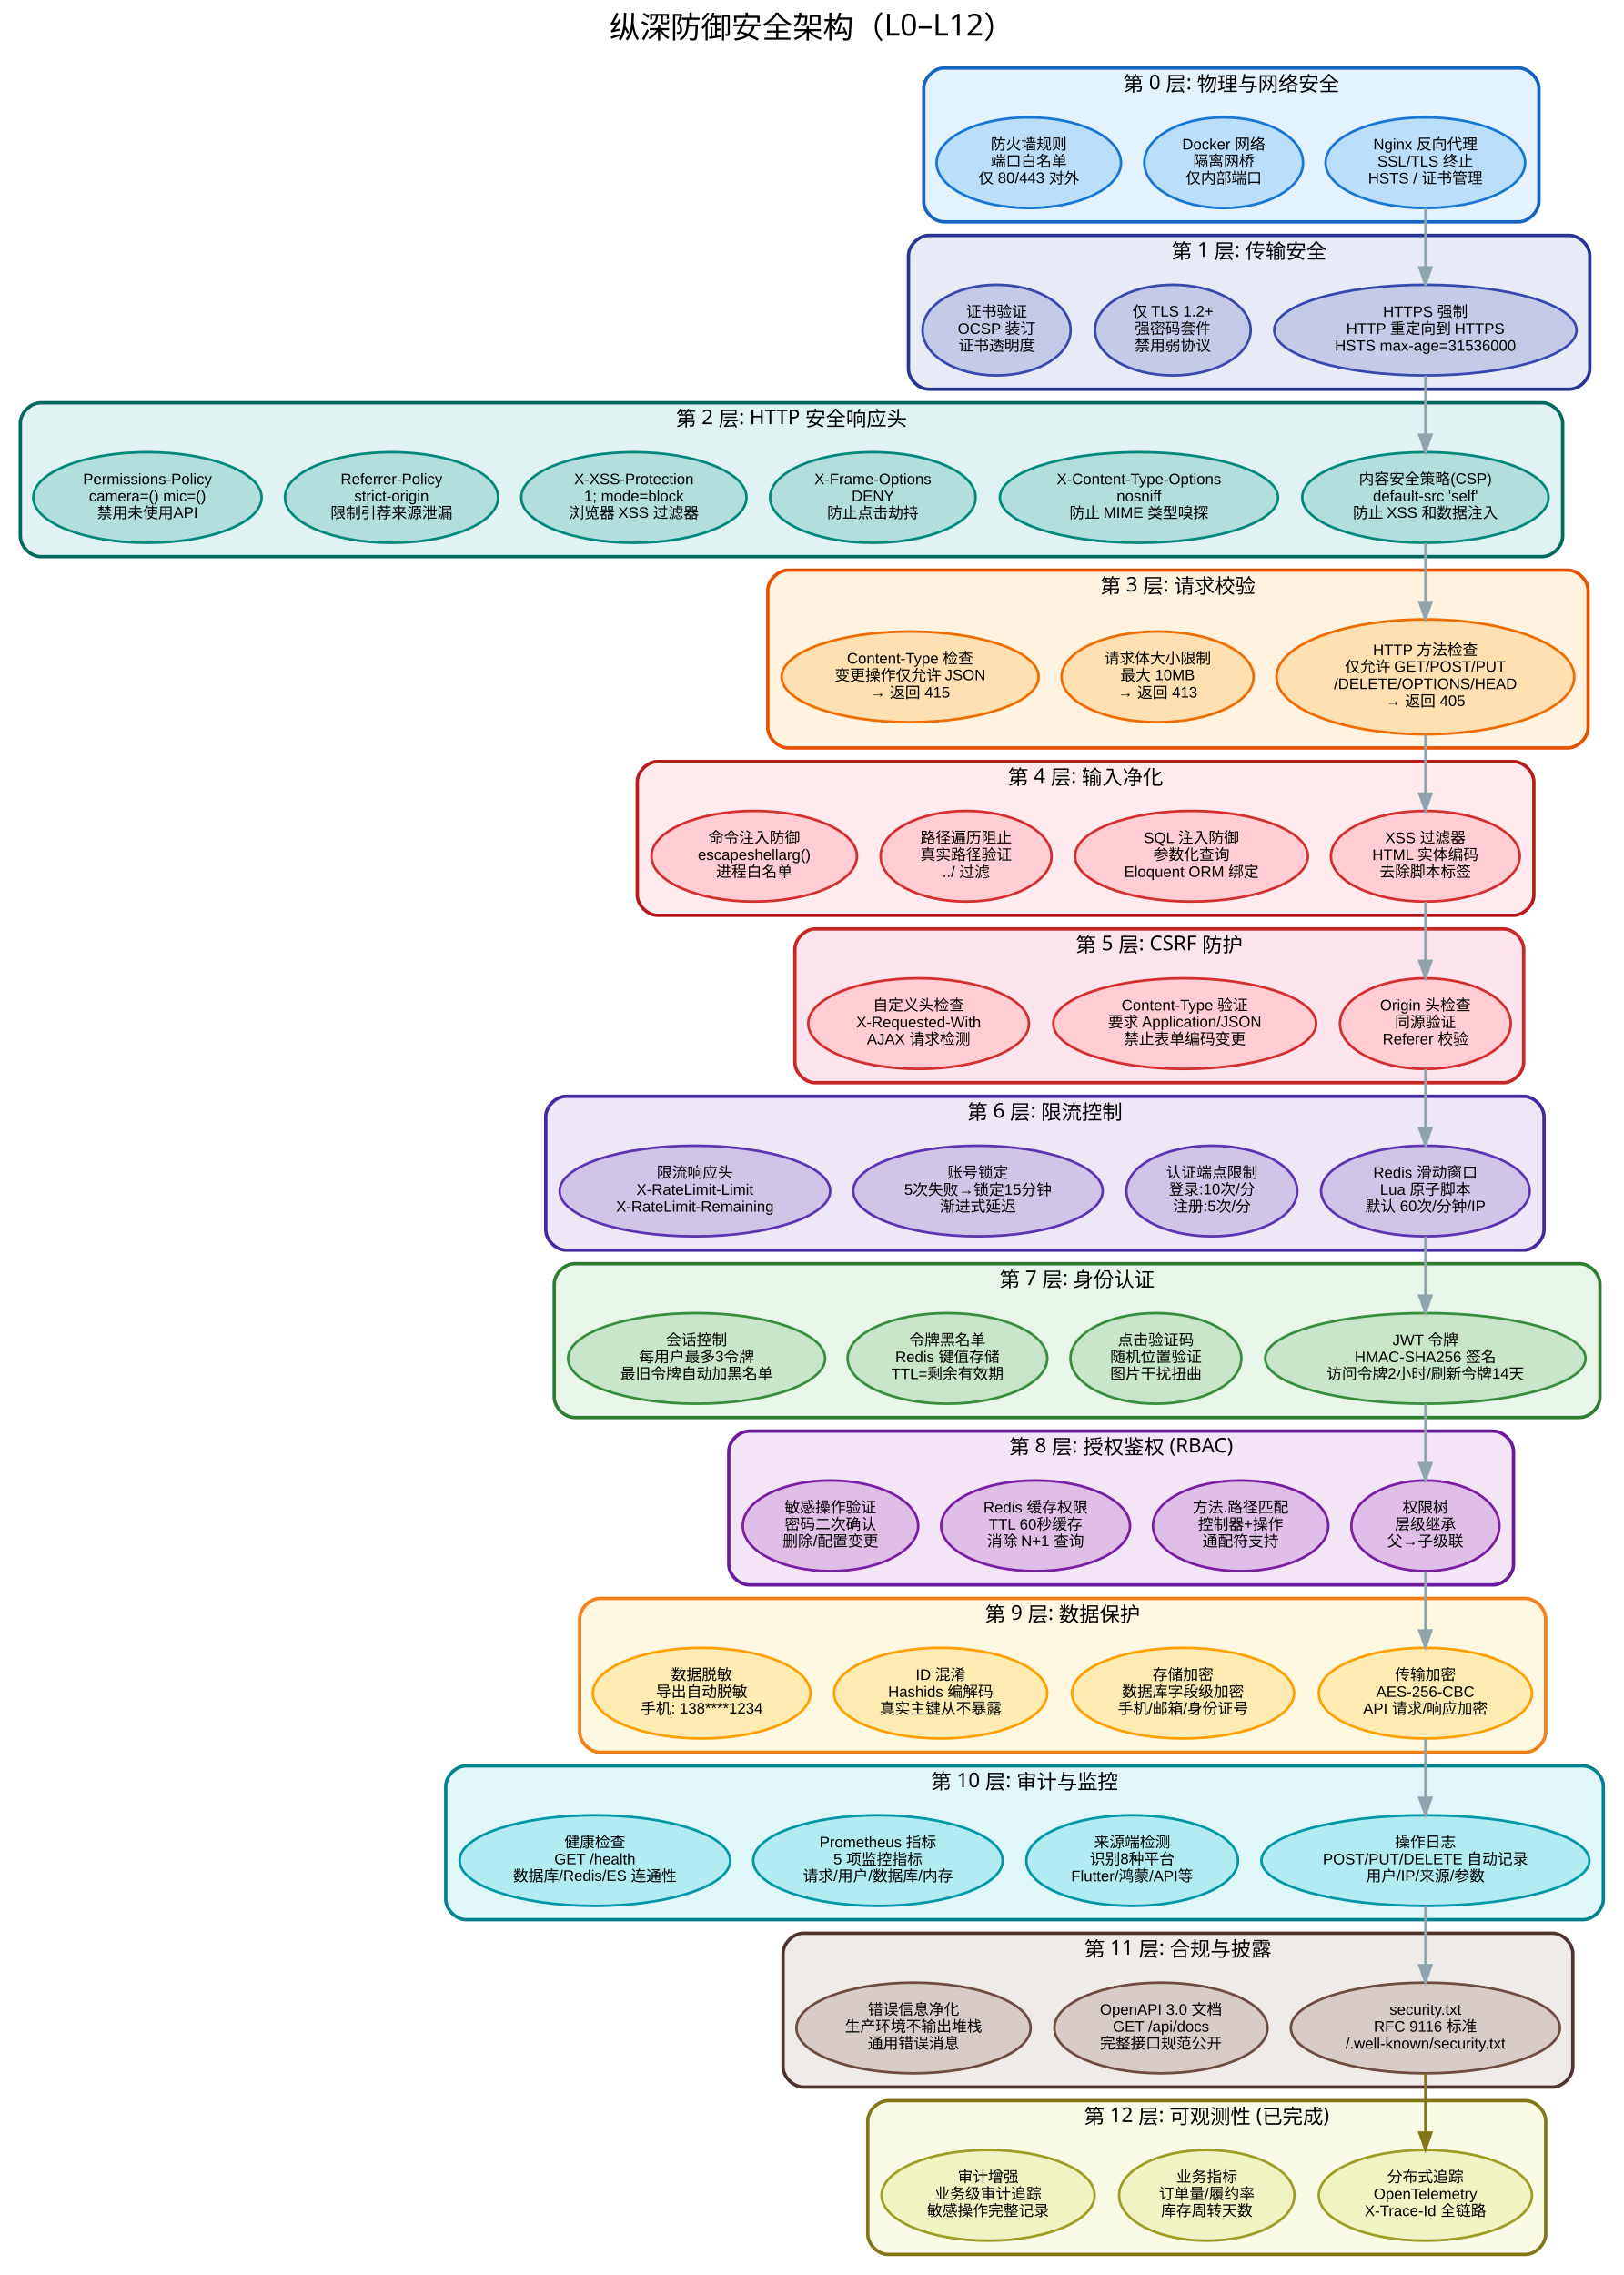
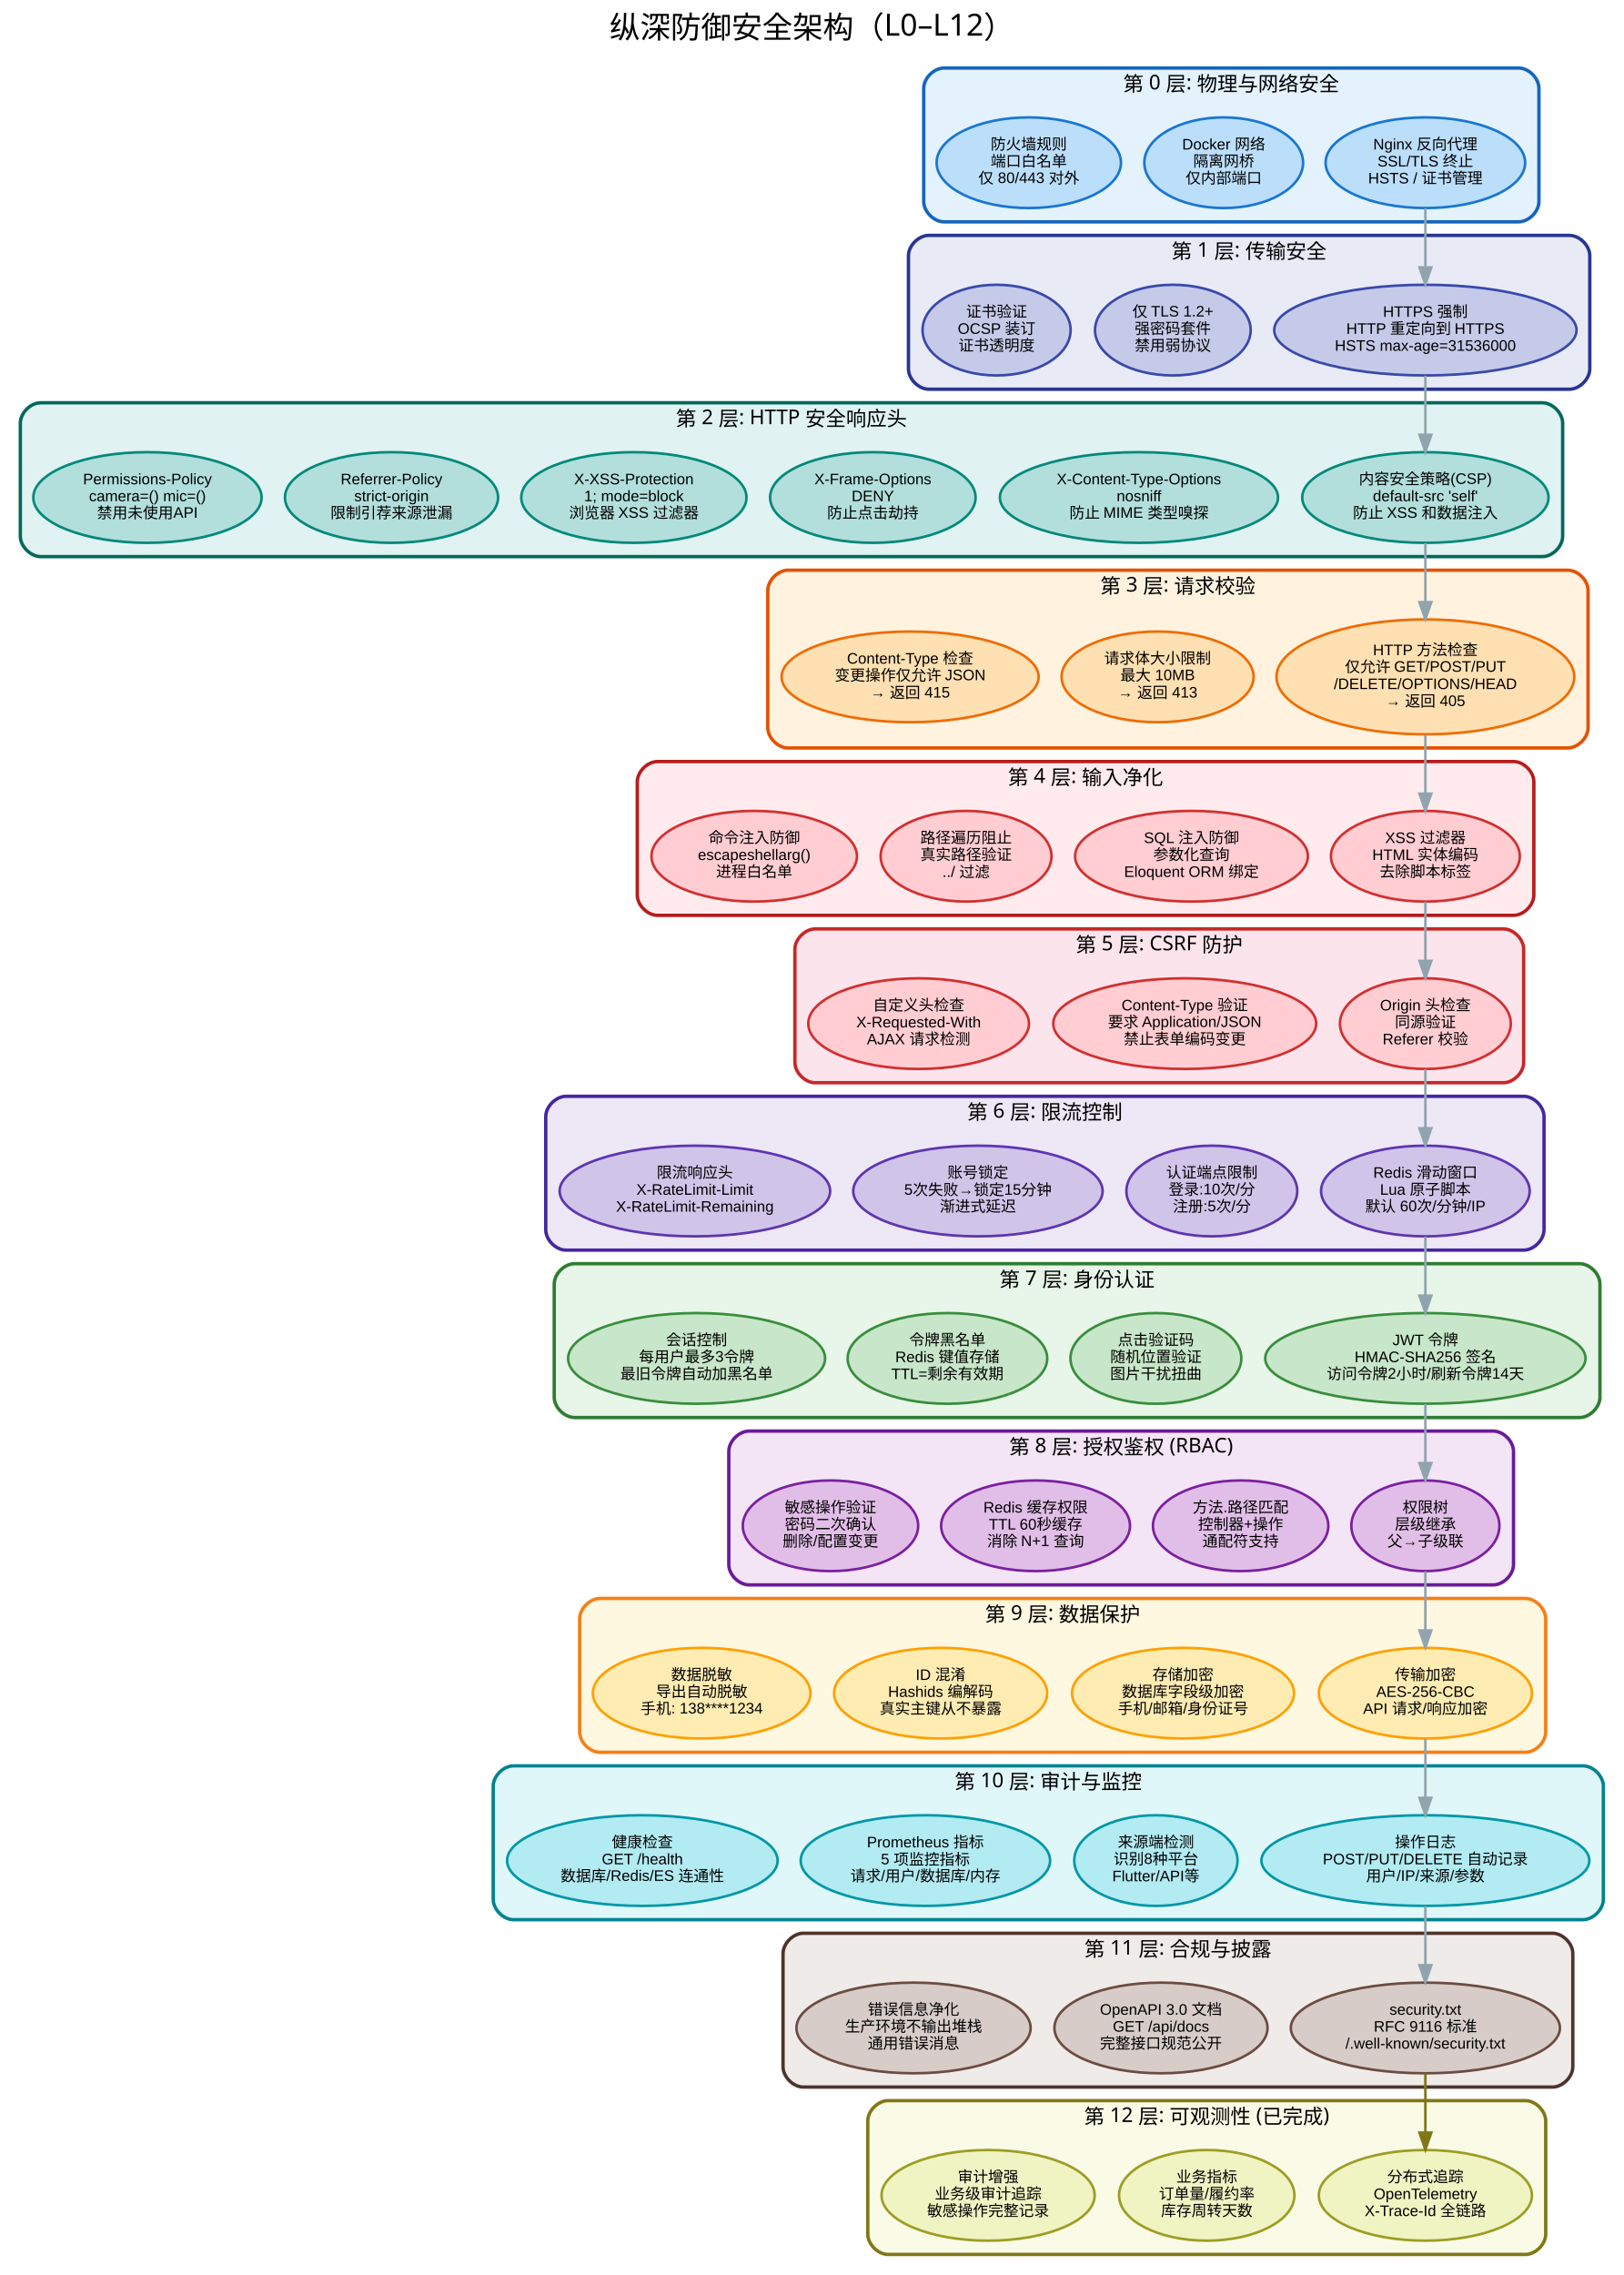
<svg xmlns="http://www.w3.org/2000/svg" width="958pt" height="1342pt" viewBox="0.00 0.00 958.00 1341.76">
  <g id="graph0" class="graph" transform="scale(1 1) rotate(0) translate(4 1337.76)">
    <text text-anchor="middle" x="475" y="-1315.36" font-family="Arial Bold" font-size="18.00">纵深防御安全架构（L0–L12）</text>
    <g id="clust1" class="cluster">
      <path fill="#e3f2fd" stroke="#1565c0" stroke-width="2" d="M553,-1207.02C553,-1207.02 892,-1207.02 892,-1207.02 898,-1207.02 904,-1213.02 904,-1219.02 904,-1219.02 904,-1285.76 904,-1285.76 904,-1291.76 898,-1297.76 892,-1297.76 892,-1297.76 553,-1297.76 553,-1297.76 547,-1297.76 541,-1291.76 541,-1285.76 541,-1285.76 541,-1219.02 541,-1219.02 541,-1213.02 547,-1207.02 553,-1207.02" />
      <text text-anchor="middle" x="722.5" y="-1284.16" font-family="Arial Bold" font-size="12.00">第 0 层: 物理与网络安全</text>
    </g>
    <g id="clust2" class="cluster">
      <path fill="#e8eaf6" stroke="#283593" stroke-width="2" d="M544,-1108.28C544,-1108.28 922,-1108.28 922,-1108.28 928,-1108.28 934,-1114.28 934,-1120.28 934,-1120.28 934,-1187.02 934,-1187.02 934,-1193.02 928,-1199.02 922,-1199.02 922,-1199.02 544,-1199.02 544,-1199.02 538,-1199.02 532,-1193.02 532,-1187.02 532,-1187.02 532,-1120.28 532,-1120.28 532,-1114.28 538,-1108.28 544,-1108.28" />
      <text text-anchor="middle" x="733" y="-1185.42" font-family="Arial Bold" font-size="12.00">第 1 层: 传输安全</text>
    </g>
    <g id="clust3" class="cluster">
      <path fill="#e0f2f1" stroke="#00695c" stroke-width="2" d="M20,-1009.54C20,-1009.54 906,-1009.54 906,-1009.54 912,-1009.54 918,-1015.54 918,-1021.54 918,-1021.54 918,-1088.28 918,-1088.28 918,-1094.28 912,-1100.28 906,-1100.28 906,-1100.28 20,-1100.28 20,-1100.28 14,-1100.28 8,-1094.28 8,-1088.28 8,-1088.28 8,-1021.54 8,-1021.54 8,-1015.54 14,-1009.54 20,-1009.54" />
      <text text-anchor="middle" x="463" y="-1086.68" font-family="Arial Bold" font-size="12.00">第 2 层: HTTP 安全响应头</text>
    </g>
    <g id="clust4" class="cluster">
      <path fill="#fff3e0" stroke="#e65100" stroke-width="2" d="M461,-896.66C461,-896.66 921,-896.66 921,-896.66 927,-896.66 933,-902.66 933,-908.66 933,-908.66 933,-989.54 933,-989.54 933,-995.54 927,-1001.54 921,-1001.54 921,-1001.54 461,-1001.54 461,-1001.54 455,-1001.54 449,-995.54 449,-989.54 449,-989.54 449,-908.66 449,-908.66 449,-902.66 455,-896.66 461,-896.66" />
      <text text-anchor="middle" x="691" y="-987.94" font-family="Arial Bold" font-size="12.00">第 3 层: 请求校验</text>
    </g>
    <g id="clust5" class="cluster">
      <path fill="#ffebee" stroke="#b71c1c" stroke-width="2" d="M384,-797.92C384,-797.92 889,-797.92 889,-797.92 895,-797.92 901,-803.92 901,-809.92 901,-809.92 901,-876.66 901,-876.66 901,-882.66 895,-888.66 889,-888.66 889,-888.66 384,-888.66 384,-888.66 378,-888.66 372,-882.66 372,-876.66 372,-876.66 372,-809.92 372,-809.92 372,-803.92 378,-797.92 384,-797.92" />
      <text text-anchor="middle" x="636.5" y="-875.06" font-family="Arial Bold" font-size="12.00">第 4 层: 输入净化</text>
    </g>
    <g id="clust6" class="cluster">
      <path fill="#fce4ec" stroke="#c62828" stroke-width="2" d="M477,-699.18C477,-699.18 883,-699.18 883,-699.18 889,-699.18 895,-705.18 895,-711.18 895,-711.18 895,-777.92 895,-777.92 895,-783.92 889,-789.92 883,-789.92 883,-789.92 477,-789.92 477,-789.92 471,-789.92 465,-783.92 465,-777.92 465,-777.92 465,-711.18 465,-711.18 465,-705.18 471,-699.18 477,-699.18" />
      <text text-anchor="middle" x="680" y="-776.32" font-family="Arial Bold" font-size="12.00">第 5 层: CSRF 防护</text>
    </g>
    <g id="clust7" class="cluster">
      <path fill="#ede7f6" stroke="#4527a0" stroke-width="2" d="M330,-600.44C330,-600.44 895,-600.44 895,-600.44 901,-600.44 907,-606.44 907,-612.44 907,-612.44 907,-679.18 907,-679.18 907,-685.18 901,-691.18 895,-691.18 895,-691.18 330,-691.18 330,-691.18 324,-691.18 318,-685.18 318,-679.18 318,-679.18 318,-612.44 318,-612.44 318,-606.44 324,-600.44 330,-600.44" />
      <text text-anchor="middle" x="612.5" y="-677.58" font-family="Arial Bold" font-size="12.00">第 6 层: 限流控制</text>
    </g>
    <g id="clust8" class="cluster">
      <path fill="#e8f5e9" stroke="#2e7d32" stroke-width="2" d="M335,-501.7C335,-501.7 928,-501.7 928,-501.7 934,-501.7 940,-507.7 940,-513.7 940,-513.7 940,-580.44 940,-580.44 940,-586.44 934,-592.44 928,-592.44 928,-592.44 335,-592.44 335,-592.44 329,-592.44 323,-586.44 323,-580.44 323,-580.44 323,-513.7 323,-513.7 323,-507.7 329,-501.7 335,-501.7" />
      <text text-anchor="middle" x="631.5" y="-578.84" font-family="Arial Bold" font-size="12.00">第 7 层: 身份认证</text>
    </g>
    <g id="clust9" class="cluster">
      <path fill="#f3e5f5" stroke="#6a1b9a" stroke-width="2" d="M438,-402.96C438,-402.96 877,-402.96 877,-402.96 883,-402.96 889,-408.96 889,-414.96 889,-414.96 889,-481.7 889,-481.7 889,-487.7 883,-493.7 877,-493.7 877,-493.7 438,-493.7 438,-493.7 432,-493.7 426,-487.7 426,-481.7 426,-481.7 426,-414.96 426,-414.96 426,-408.96 432,-402.96 438,-402.96" />
      <text text-anchor="middle" x="657.5" y="-480.1" font-family="Arial Bold" font-size="12.00">第 8 层: 授权鉴权 (RBAC)</text>
    </g>
    <g id="clust10" class="cluster">
      <path fill="#fff8e1" stroke="#f57f17" stroke-width="2" d="M350,-304.22C350,-304.22 896,-304.22 896,-304.22 902,-304.22 908,-310.22 908,-316.22 908,-316.22 908,-382.96 908,-382.96 908,-388.96 902,-394.96 896,-394.96 896,-394.96 350,-394.96 350,-394.96 344,-394.96 338,-388.96 338,-382.96 338,-382.96 338,-316.22 338,-316.22 338,-310.22 344,-304.22 350,-304.22" />
      <text text-anchor="middle" x="623" y="-381.36" font-family="Arial Bold" font-size="12.00">第 9 层: 数据保护</text>
    </g>
    <g id="clust11" class="cluster">
-       <path fill="#e0f7fa" stroke="#00838f" stroke-width="2" d="M271,-205.48C271,-205.48 930,-205.48 930,-205.48 936,-205.48 942,-211.48 942,-217.48 942,-217.48 942,-284.22 942,-284.22 942,-290.22 936,-296.22 930,-296.22 930,-296.22 271,-296.22 271,-296.22 265,-296.22 259,-290.22 259,-284.22 259,-284.22 259,-217.48 259,-217.48 259,-211.48 265,-205.48 271,-205.48" />
-       <text text-anchor="middle" x="600.5" y="-282.62" font-family="Arial Bold" font-size="12.00">第 10 层: 审计与监控</text>
+       <path fill="#e0f7fa" stroke="#00838f" stroke-width="2" d="M299,-205.48C299,-205.48 930,-205.48 930,-205.48 936,-205.48 942,-211.48 942,-217.48 942,-217.48 942,-284.22 942,-284.22 942,-290.22 936,-296.22 930,-296.22 930,-296.22 299,-296.22 299,-296.22 293,-296.22 287,-290.22 287,-284.22 287,-284.22 287,-217.48 287,-217.48 287,-211.48 293,-205.48 299,-205.48" />
+       <text text-anchor="middle" x="614.5" y="-282.62" font-family="Arial Bold" font-size="12.00">第 10 层: 审计与监控</text>
    </g>
    <g id="clust12" class="cluster">
      <path fill="#efebe9" stroke="#4e342e" stroke-width="2" d="M470,-106.74C470,-106.74 912,-106.74 912,-106.74 918,-106.74 924,-112.74 924,-118.74 924,-118.74 924,-185.48 924,-185.48 924,-191.48 918,-197.48 912,-197.48 912,-197.48 470,-197.48 470,-197.48 464,-197.48 458,-191.48 458,-185.48 458,-185.48 458,-118.74 458,-118.74 458,-112.74 464,-106.74 470,-106.74" />
      <text text-anchor="middle" x="691" y="-183.88" font-family="Arial Bold" font-size="12.00">第 11 层: 合规与披露</text>
    </g>
    <g id="clust13" class="cluster">
      <path fill="#f9fbe7" stroke="#827717" stroke-width="2" d="M520,-8C520,-8 896,-8 896,-8 902,-8 908,-14 908,-20 908,-20 908,-86.74 908,-86.74 908,-92.74 902,-98.74 896,-98.74 896,-98.74 520,-98.74 520,-98.74 514,-98.74 508,-92.74 508,-86.74 508,-86.74 508,-20 508,-20 508,-14 514,-8 520,-8" />
      <text text-anchor="middle" x="708" y="-85.14" font-family="Arial Bold" font-size="12.00">第 12 层: 可观测性 (已完成)</text>
    </g>
    <g id="node1" class="node">
      <ellipse fill="#bbdefb" stroke="#1976d2" stroke-width="1.5" cx="837" cy="-1241.89" rx="58.88" ry="26.74" />
      <text text-anchor="middle" x="837" y="-1249.69" font-family="Arial" font-size="9.00">Nginx 反向代理</text>
      <text text-anchor="middle" x="837" y="-1239.69" font-family="Arial" font-size="9.00">SSL/TLS 终止</text>
      <text text-anchor="middle" x="837" y="-1229.69" font-family="Arial" font-size="9.00">HSTS / 证书管理</text>
    </g>
    <g id="node4" class="node">
      <ellipse fill="#c5cae9" stroke="#3949ab" stroke-width="1.5" cx="837" cy="-1143.15" rx="89.19" ry="26.74" />
      <text text-anchor="middle" x="837" y="-1150.95" font-family="Arial" font-size="9.00">HTTPS 强制</text>
      <text text-anchor="middle" x="837" y="-1140.95" font-family="Arial" font-size="9.00">HTTP 重定向到 HTTPS</text>
      <text text-anchor="middle" x="837" y="-1130.95" font-family="Arial" font-size="9.00">HSTS max-age=31536000</text>
    </g>
    <g id="edge1" class="edge">
      <path fill="none" stroke="#90a4ae" stroke-width="1.5" d="M837,-1214.97C837,-1204.34 837,-1191.86 837,-1180.36" />
      <polygon fill="#90a4ae" stroke="#90a4ae" stroke-width="1.5" points="840.5,-1180.15 837,-1170.15 833.5,-1180.15 840.5,-1180.15" />
    </g>
    <g id="node2" class="node">
      <ellipse fill="#bbdefb" stroke="#1976d2" stroke-width="1.5" cx="718" cy="-1241.89" rx="46.84" ry="26.74" />
      <text text-anchor="middle" x="718" y="-1249.69" font-family="Arial" font-size="9.00">Docker 网络</text>
      <text text-anchor="middle" x="718" y="-1239.69" font-family="Arial" font-size="9.00">隔离网桥</text>
      <text text-anchor="middle" x="718" y="-1229.69" font-family="Arial" font-size="9.00">仅内部端口</text>
    </g>
    <g id="node3" class="node">
      <ellipse fill="#bbdefb" stroke="#1976d2" stroke-width="1.5" cx="603" cy="-1241.89" rx="54.39" ry="26.74" />
      <text text-anchor="middle" x="603" y="-1249.69" font-family="Arial" font-size="9.00">防火墙规则</text>
      <text text-anchor="middle" x="603" y="-1239.69" font-family="Arial" font-size="9.00">端口白名单</text>
      <text text-anchor="middle" x="603" y="-1229.69" font-family="Arial" font-size="9.00">仅 80/443 对外</text>
    </g>
    <g id="node7" class="node">
      <ellipse fill="#b2dfdb" stroke="#00897b" stroke-width="1.5" cx="837" cy="-1044.41" rx="72.66" ry="26.74" />
      <text text-anchor="middle" x="837" y="-1052.21" font-family="Arial" font-size="9.00">内容安全策略(CSP)</text>
      <text text-anchor="middle" x="837" y="-1042.21" font-family="Arial" font-size="9.00">default-src 'self'</text>
      <text text-anchor="middle" x="837" y="-1032.21" font-family="Arial" font-size="9.00">防止 XSS 和数据注入</text>
    </g>
    <g id="edge2" class="edge">
      <path fill="none" stroke="#90a4ae" stroke-width="1.5" d="M837,-1116.23C837,-1105.6 837,-1093.12 837,-1081.62" />
      <polygon fill="#90a4ae" stroke="#90a4ae" stroke-width="1.5" points="840.5,-1081.41 837,-1071.41 833.5,-1081.41 840.5,-1081.41" />
    </g>
    <g id="node5" class="node">
      <ellipse fill="#c5cae9" stroke="#3949ab" stroke-width="1.5" cx="688" cy="-1143.15" rx="45.92" ry="26.74" />
      <text text-anchor="middle" x="688" y="-1150.95" font-family="Arial" font-size="9.00">仅 TLS 1.2+</text>
      <text text-anchor="middle" x="688" y="-1140.95" font-family="Arial" font-size="9.00">强密码套件</text>
      <text text-anchor="middle" x="688" y="-1130.95" font-family="Arial" font-size="9.00">禁用弱协议</text>
    </g>
    <g id="node6" class="node">
      <ellipse fill="#c5cae9" stroke="#3949ab" stroke-width="1.5" cx="584" cy="-1143.15" rx="43.68" ry="26.74" />
      <text text-anchor="middle" x="584" y="-1150.95" font-family="Arial" font-size="9.00">证书验证</text>
      <text text-anchor="middle" x="584" y="-1140.95" font-family="Arial" font-size="9.00">OCSP 装订</text>
      <text text-anchor="middle" x="584" y="-1130.95" font-family="Arial" font-size="9.00">证书透明度</text>
    </g>
    <g id="node13" class="node">
      <ellipse fill="#ffe0b2" stroke="#ef6c00" stroke-width="1.5" cx="837" cy="-938.6" rx="87.86" ry="33.88" />
      <text text-anchor="middle" x="837" y="-951.4" font-family="Arial" font-size="9.00">HTTP 方法检查</text>
      <text text-anchor="middle" x="837" y="-941.4" font-family="Arial" font-size="9.00">仅允许 GET/POST/PUT</text>
      <text text-anchor="middle" x="837" y="-931.4" font-family="Arial" font-size="9.00">/DELETE/OPTIONS/HEAD</text>
      <text text-anchor="middle" x="837" y="-921.4" font-family="Arial" font-size="9.00">→ 返回 405</text>
    </g>
    <g id="edge3" class="edge">
      <path fill="none" stroke="#90a4ae" stroke-width="1.5" d="M837,-1017.49C837,-1006.99 837,-994.58 837,-982.79" />
      <polygon fill="#90a4ae" stroke="#90a4ae" stroke-width="1.5" points="840.5,-982.65 837,-972.65 833.5,-982.65 840.5,-982.65" />
    </g>
    <g id="node8" class="node">
      <ellipse fill="#b2dfdb" stroke="#00897b" stroke-width="1.5" cx="668" cy="-1044.41" rx="82.05" ry="26.74" />
      <text text-anchor="middle" x="668" y="-1052.21" font-family="Arial" font-size="9.00">X-Content-Type-Options</text>
      <text text-anchor="middle" x="668" y="-1042.21" font-family="Arial" font-size="9.00">nosniff</text>
      <text text-anchor="middle" x="668" y="-1032.21" font-family="Arial" font-size="9.00">防止 MIME 类型嗅探</text>
    </g>
    <g id="node9" class="node">
      <ellipse fill="#b2dfdb" stroke="#00897b" stroke-width="1.5" cx="511" cy="-1044.41" rx="60.62" ry="26.74" />
      <text text-anchor="middle" x="511" y="-1052.21" font-family="Arial" font-size="9.00">X-Frame-Options</text>
      <text text-anchor="middle" x="511" y="-1042.21" font-family="Arial" font-size="9.00">DENY</text>
      <text text-anchor="middle" x="511" y="-1032.21" font-family="Arial" font-size="9.00">防止点击劫持</text>
    </g>
    <g id="node10" class="node">
      <ellipse fill="#b2dfdb" stroke="#00897b" stroke-width="1.5" cx="370" cy="-1044.41" rx="66.44" ry="26.74" />
      <text text-anchor="middle" x="370" y="-1052.21" font-family="Arial" font-size="9.00">X-XSS-Protection</text>
      <text text-anchor="middle" x="370" y="-1042.21" font-family="Arial" font-size="9.00">1; mode=block</text>
      <text text-anchor="middle" x="370" y="-1032.21" font-family="Arial" font-size="9.00">浏览器 XSS 过滤器</text>
    </g>
    <g id="node11" class="node">
      <ellipse fill="#b2dfdb" stroke="#00897b" stroke-width="1.5" cx="227" cy="-1044.41" rx="62.87" ry="26.74" />
      <text text-anchor="middle" x="227" y="-1052.21" font-family="Arial" font-size="9.00">Referrer-Policy</text>
      <text text-anchor="middle" x="227" y="-1042.21" font-family="Arial" font-size="9.00">strict-origin</text>
      <text text-anchor="middle" x="227" y="-1032.21" font-family="Arial" font-size="9.00">限制引荐来源泄漏</text>
    </g>
    <g id="node12" class="node">
      <ellipse fill="#b2dfdb" stroke="#00897b" stroke-width="1.5" cx="83" cy="-1044.41" rx="67.35" ry="26.74" />
      <text text-anchor="middle" x="83" y="-1052.21" font-family="Arial" font-size="9.00">Permissions-Policy</text>
      <text text-anchor="middle" x="83" y="-1042.21" font-family="Arial" font-size="9.00">camera=() mic=()</text>
      <text text-anchor="middle" x="83" y="-1032.21" font-family="Arial" font-size="9.00">禁用未使用API</text>
    </g>
    <g id="node16" class="node">
      <ellipse fill="#ffcdd2" stroke="#d32f2f" stroke-width="1.5" cx="837" cy="-832.79" rx="55.72" ry="26.74" />
      <text text-anchor="middle" x="837" y="-840.59" font-family="Arial" font-size="9.00">XSS 过滤器</text>
      <text text-anchor="middle" x="837" y="-830.59" font-family="Arial" font-size="9.00">HTML 实体编码</text>
      <text text-anchor="middle" x="837" y="-820.59" font-family="Arial" font-size="9.00">去除脚本标签</text>
    </g>
    <g id="edge4" class="edge">
      <path fill="none" stroke="#90a4ae" stroke-width="1.5" d="M837,-904.47C837,-893.5 837,-881.23 837,-870.04" />
      <polygon fill="#90a4ae" stroke="#90a4ae" stroke-width="1.5" points="840.5,-869.71 837,-859.71 833.5,-869.71 840.5,-869.71" />
    </g>
    <g id="node14" class="node">
      <ellipse fill="#ffe0b2" stroke="#ef6c00" stroke-width="1.5" cx="679" cy="-938.6" rx="56.64" ry="26.74" />
      <text text-anchor="middle" x="679" y="-946.4" font-family="Arial" font-size="9.00">请求体大小限制</text>
      <text text-anchor="middle" x="679" y="-936.4" font-family="Arial" font-size="9.00">最大 10MB</text>
      <text text-anchor="middle" x="679" y="-926.4" font-family="Arial" font-size="9.00">→ 返回 413</text>
    </g>
    <g id="node15" class="node">
      <ellipse fill="#ffe0b2" stroke="#ef6c00" stroke-width="1.5" cx="533" cy="-938.6" rx="75.82" ry="26.74" />
      <text text-anchor="middle" x="533" y="-946.4" font-family="Arial" font-size="9.00">Content-Type 检查</text>
      <text text-anchor="middle" x="533" y="-936.4" font-family="Arial" font-size="9.00">变更操作仅允许 JSON</text>
      <text text-anchor="middle" x="533" y="-926.4" font-family="Arial" font-size="9.00">→ 返回 415</text>
    </g>
    <g id="node20" class="node">
      <ellipse fill="#ffcdd2" stroke="#d32f2f" stroke-width="1.5" cx="837" cy="-734.05" rx="50.41" ry="26.74" />
      <text text-anchor="middle" x="837" y="-741.85" font-family="Arial" font-size="9.00">Origin 头检查</text>
      <text text-anchor="middle" x="837" y="-731.85" font-family="Arial" font-size="9.00">同源验证</text>
      <text text-anchor="middle" x="837" y="-721.85" font-family="Arial" font-size="9.00">Referer 校验</text>
    </g>
    <g id="edge5" class="edge">
      <path fill="none" stroke="#90a4ae" stroke-width="1.5" d="M837,-805.87C837,-795.24 837,-782.76 837,-771.25" />
      <polygon fill="#90a4ae" stroke="#90a4ae" stroke-width="1.5" points="840.5,-771.05 837,-761.05 833.5,-771.05 840.5,-771.05" />
    </g>
    <g id="node17" class="node">
      <ellipse fill="#ffcdd2" stroke="#d32f2f" stroke-width="1.5" cx="699" cy="-832.79" rx="68.68" ry="26.74" />
      <text text-anchor="middle" x="699" y="-840.59" font-family="Arial" font-size="9.00">SQL 注入防御</text>
      <text text-anchor="middle" x="699" y="-830.59" font-family="Arial" font-size="9.00">参数化查询</text>
      <text text-anchor="middle" x="699" y="-820.59" font-family="Arial" font-size="9.00">Eloquent ORM 绑定</text>
    </g>
    <g id="node18" class="node">
      <ellipse fill="#ffcdd2" stroke="#d32f2f" stroke-width="1.5" cx="566" cy="-832.79" rx="50.41" ry="26.74" />
      <text text-anchor="middle" x="566" y="-840.59" font-family="Arial" font-size="9.00">路径遍历阻止</text>
      <text text-anchor="middle" x="566" y="-830.59" font-family="Arial" font-size="9.00">真实路径验证</text>
      <text text-anchor="middle" x="566" y="-820.59" font-family="Arial" font-size="9.00">../ 过滤</text>
    </g>
    <g id="node19" class="node">
      <ellipse fill="#ffcdd2" stroke="#d32f2f" stroke-width="1.5" cx="441" cy="-832.79" rx="60.62" ry="26.74" />
      <text text-anchor="middle" x="441" y="-840.59" font-family="Arial" font-size="9.00">命令注入防御</text>
      <text text-anchor="middle" x="441" y="-830.59" font-family="Arial" font-size="9.00">escapeshellarg()</text>
      <text text-anchor="middle" x="441" y="-820.59" font-family="Arial" font-size="9.00">进程白名单</text>
    </g>
    <g id="node23" class="node">
      <ellipse fill="#d1c4e9" stroke="#5e35b1" stroke-width="1.5" cx="837" cy="-635.31" rx="61.54" ry="26.74" />
      <text text-anchor="middle" x="837" y="-643.11" font-family="Arial" font-size="9.00">Redis 滑动窗口</text>
      <text text-anchor="middle" x="837" y="-633.11" font-family="Arial" font-size="9.00">Lua 原子脚本</text>
      <text text-anchor="middle" x="837" y="-623.11" font-family="Arial" font-size="9.00">默认 60次/分钟/IP</text>
    </g>
    <g id="edge6" class="edge">
      <path fill="none" stroke="#90a4ae" stroke-width="1.5" d="M837,-707.13C837,-696.5 837,-684.02 837,-672.51" />
      <polygon fill="#90a4ae" stroke="#90a4ae" stroke-width="1.5" points="840.5,-672.31 837,-662.31 833.5,-672.31 840.5,-672.31" />
    </g>
    <g id="node21" class="node">
      <ellipse fill="#ffcdd2" stroke="#d32f2f" stroke-width="1.5" cx="695" cy="-734.05" rx="77.56" ry="26.74" />
      <text text-anchor="middle" x="695" y="-741.85" font-family="Arial" font-size="9.00">Content-Type 验证</text>
      <text text-anchor="middle" x="695" y="-731.85" font-family="Arial" font-size="9.00">要求 Application/JSON</text>
      <text text-anchor="middle" x="695" y="-721.85" font-family="Arial" font-size="9.00">禁止表单编码变更</text>
    </g>
    <g id="node22" class="node">
      <ellipse fill="#ffcdd2" stroke="#d32f2f" stroke-width="1.5" cx="538" cy="-734.05" rx="65.11" ry="26.74" />
      <text text-anchor="middle" x="538" y="-741.85" font-family="Arial" font-size="9.00">自定义头检查</text>
      <text text-anchor="middle" x="538" y="-731.85" font-family="Arial" font-size="9.00">X-Requested-With</text>
      <text text-anchor="middle" x="538" y="-721.85" font-family="Arial" font-size="9.00">AJAX 请求检测</text>
    </g>
    <g id="node27" class="node">
      <ellipse fill="#c8e6c9" stroke="#388e3c" stroke-width="1.5" cx="837" cy="-536.57" rx="94.51" ry="26.74" />
      <text text-anchor="middle" x="837" y="-544.37" font-family="Arial" font-size="9.00">JWT 令牌</text>
      <text text-anchor="middle" x="837" y="-534.37" font-family="Arial" font-size="9.00">HMAC-SHA256 签名</text>
      <text text-anchor="middle" x="837" y="-524.37" font-family="Arial" font-size="9.00">访问令牌2小时/刷新令牌14天</text>
    </g>
    <g id="edge7" class="edge">
      <path fill="none" stroke="#90a4ae" stroke-width="1.5" d="M837,-608.39C837,-597.76 837,-585.28 837,-573.77" />
      <polygon fill="#90a4ae" stroke="#90a4ae" stroke-width="1.5" points="840.5,-573.57 837,-563.57 833.5,-573.57 840.5,-573.57" />
    </g>
    <g id="node24" class="node">
      <ellipse fill="#d1c4e9" stroke="#5e35b1" stroke-width="1.5" cx="711" cy="-635.31" rx="50.41" ry="26.74" />
      <text text-anchor="middle" x="711" y="-643.11" font-family="Arial" font-size="9.00">认证端点限制</text>
      <text text-anchor="middle" x="711" y="-633.11" font-family="Arial" font-size="9.00">登录:10次/分</text>
      <text text-anchor="middle" x="711" y="-623.11" font-family="Arial" font-size="9.00">注册:5次/分</text>
    </g>
    <g id="node25" class="node">
      <ellipse fill="#d1c4e9" stroke="#5e35b1" stroke-width="1.5" cx="573" cy="-635.31" rx="73.58" ry="26.74" />
      <text text-anchor="middle" x="573" y="-643.11" font-family="Arial" font-size="9.00">账号锁定</text>
      <text text-anchor="middle" x="573" y="-633.11" font-family="Arial" font-size="9.00">5次失败→锁定15分钟</text>
      <text text-anchor="middle" x="573" y="-623.11" font-family="Arial" font-size="9.00">渐进式延迟</text>
    </g>
    <g id="node26" class="node">
      <ellipse fill="#d1c4e9" stroke="#5e35b1" stroke-width="1.5" cx="406" cy="-635.31" rx="79.81" ry="26.74" />
      <text text-anchor="middle" x="406" y="-643.11" font-family="Arial" font-size="9.00">限流响应头</text>
      <text text-anchor="middle" x="406" y="-633.11" font-family="Arial" font-size="9.00">X-RateLimit-Limit</text>
      <text text-anchor="middle" x="406" y="-623.11" font-family="Arial" font-size="9.00">X-RateLimit-Remaining</text>
    </g>
    <g id="node31" class="node">
      <ellipse fill="#e1bee7" stroke="#7b1fa2" stroke-width="1.5" cx="837" cy="-437.83" rx="43.68" ry="26.74" />
      <text text-anchor="middle" x="837" y="-445.63" font-family="Arial" font-size="9.00">权限树</text>
      <text text-anchor="middle" x="837" y="-435.63" font-family="Arial" font-size="9.00">层级继承</text>
      <text text-anchor="middle" x="837" y="-425.63" font-family="Arial" font-size="9.00">父→子级联</text>
    </g>
    <g id="edge8" class="edge">
      <path fill="none" stroke="#90a4ae" stroke-width="1.5" d="M837,-509.65C837,-499.02 837,-486.53 837,-475.03" />
      <polygon fill="#90a4ae" stroke="#90a4ae" stroke-width="1.5" points="840.5,-474.83 837,-464.83 833.5,-474.83 840.5,-474.83" />
    </g>
    <g id="node28" class="node">
      <ellipse fill="#c8e6c9" stroke="#388e3c" stroke-width="1.5" cx="678" cy="-536.57" rx="50.41" ry="26.74" />
      <text text-anchor="middle" x="678" y="-544.37" font-family="Arial" font-size="9.00">点击验证码</text>
      <text text-anchor="middle" x="678" y="-534.37" font-family="Arial" font-size="9.00">随机位置验证</text>
      <text text-anchor="middle" x="678" y="-524.37" font-family="Arial" font-size="9.00">图片干扰扭曲</text>
    </g>
    <g id="node29" class="node">
      <ellipse fill="#c8e6c9" stroke="#388e3c" stroke-width="1.5" cx="555" cy="-536.57" rx="58.88" ry="26.74" />
      <text text-anchor="middle" x="555" y="-544.37" font-family="Arial" font-size="9.00">令牌黑名单</text>
      <text text-anchor="middle" x="555" y="-534.37" font-family="Arial" font-size="9.00">Redis 键值存储</text>
      <text text-anchor="middle" x="555" y="-524.37" font-family="Arial" font-size="9.00">TTL=剩余有效期</text>
    </g>
    <g id="node30" class="node">
      <ellipse fill="#c8e6c9" stroke="#388e3c" stroke-width="1.5" cx="407" cy="-536.57" rx="75.82" ry="26.74" />
      <text text-anchor="middle" x="407" y="-544.37" font-family="Arial" font-size="9.00">会话控制</text>
      <text text-anchor="middle" x="407" y="-534.37" font-family="Arial" font-size="9.00">每用户最多3令牌</text>
      <text text-anchor="middle" x="407" y="-524.37" font-family="Arial" font-size="9.00">最旧令牌自动加黑名单</text>
    </g>
    <g id="node35" class="node">
      <ellipse fill="#ffecb3" stroke="#ffa000" stroke-width="1.5" cx="837" cy="-339.09" rx="62.87" ry="26.74" />
      <text text-anchor="middle" x="837" y="-346.89" font-family="Arial" font-size="9.00">传输加密</text>
      <text text-anchor="middle" x="837" y="-336.89" font-family="Arial" font-size="9.00">AES-256-CBC</text>
      <text text-anchor="middle" x="837" y="-326.89" font-family="Arial" font-size="9.00">API 请求/响应加密</text>
    </g>
    <g id="edge9" class="edge">
      <path fill="none" stroke="#90a4ae" stroke-width="1.5" d="M837,-410.91C837,-400.28 837,-387.79 837,-376.29" />
      <polygon fill="#90a4ae" stroke="#90a4ae" stroke-width="1.5" points="840.5,-376.09 837,-366.09 833.5,-376.09 840.5,-376.09" />
    </g>
    <g id="node32" class="node">
      <ellipse fill="#e1bee7" stroke="#7b1fa2" stroke-width="1.5" cx="728" cy="-437.83" rx="51.74" ry="26.74" />
      <text text-anchor="middle" x="728" y="-445.63" font-family="Arial" font-size="9.00">方法.路径匹配</text>
      <text text-anchor="middle" x="728" y="-435.63" font-family="Arial" font-size="9.00">控制器+操作</text>
      <text text-anchor="middle" x="728" y="-425.63" font-family="Arial" font-size="9.00">通配符支持</text>
    </g>
    <g id="node33" class="node">
      <ellipse fill="#e1bee7" stroke="#7b1fa2" stroke-width="1.5" cx="607" cy="-437.83" rx="55.72" ry="26.74" />
      <text text-anchor="middle" x="607" y="-445.63" font-family="Arial" font-size="9.00">Redis 缓存权限</text>
      <text text-anchor="middle" x="607" y="-435.63" font-family="Arial" font-size="9.00">TTL 60秒缓存</text>
      <text text-anchor="middle" x="607" y="-425.63" font-family="Arial" font-size="9.00">消除 N+1 查询</text>
    </g>
    <g id="node34" class="node">
      <ellipse fill="#e1bee7" stroke="#7b1fa2" stroke-width="1.5" cx="486" cy="-437.83" rx="51.74" ry="26.74" />
      <text text-anchor="middle" x="486" y="-445.63" font-family="Arial" font-size="9.00">敏感操作验证</text>
      <text text-anchor="middle" x="486" y="-435.63" font-family="Arial" font-size="9.00">密码二次确认</text>
      <text text-anchor="middle" x="486" y="-425.63" font-family="Arial" font-size="9.00">删除/配置变更</text>
    </g>
    <g id="node39" class="node">
      <ellipse fill="#b2ebf2" stroke="#0097a7" stroke-width="1.5" cx="837" cy="-240.35" rx="96.75" ry="26.74" />
      <text text-anchor="middle" x="837" y="-248.15" font-family="Arial" font-size="9.00">操作日志</text>
      <text text-anchor="middle" x="837" y="-238.15" font-family="Arial" font-size="9.00">POST/PUT/DELETE 自动记录</text>
      <text text-anchor="middle" x="837" y="-228.15" font-family="Arial" font-size="9.00">用户/IP/来源/参数</text>
    </g>
    <g id="edge10" class="edge">
      <path fill="none" stroke="#90a4ae" stroke-width="1.5" d="M837,-312.17C837,-301.54 837,-289.05 837,-277.55" />
      <polygon fill="#90a4ae" stroke="#90a4ae" stroke-width="1.5" points="840.5,-277.35 837,-267.35 833.5,-277.35 840.5,-277.35" />
    </g>
    <g id="node36" class="node">
      <ellipse fill="#ffecb3" stroke="#ffa000" stroke-width="1.5" cx="694" cy="-339.09" rx="65.52" ry="26.74" />
      <text text-anchor="middle" x="694" y="-346.89" font-family="Arial" font-size="9.00">存储加密</text>
      <text text-anchor="middle" x="694" y="-336.89" font-family="Arial" font-size="9.00">数据库字段级加密</text>
      <text text-anchor="middle" x="694" y="-326.89" font-family="Arial" font-size="9.00">手机/邮箱/身份证号</text>
    </g>
    <g id="node37" class="node">
      <ellipse fill="#ffecb3" stroke="#ffa000" stroke-width="1.5" cx="551" cy="-339.09" rx="62.87" ry="26.74" />
      <text text-anchor="middle" x="551" y="-346.89" font-family="Arial" font-size="9.00">ID 混淆</text>
      <text text-anchor="middle" x="551" y="-336.89" font-family="Arial" font-size="9.00">Hashids 编解码</text>
      <text text-anchor="middle" x="551" y="-326.89" font-family="Arial" font-size="9.00">真实主键从不暴露</text>
    </g>
    <g id="node38" class="node">
      <ellipse fill="#ffecb3" stroke="#ffa000" stroke-width="1.5" cx="410" cy="-339.09" rx="64.19" ry="26.74" />
      <text text-anchor="middle" x="410" y="-346.89" font-family="Arial" font-size="9.00">数据脱敏</text>
      <text text-anchor="middle" x="410" y="-336.89" font-family="Arial" font-size="9.00">导出自动脱敏</text>
      <text text-anchor="middle" x="410" y="-326.89" font-family="Arial" font-size="9.00">手机: 138****1234</text>
    </g>
    <g id="node43" class="node">
      <ellipse fill="#d7ccc8" stroke="#6d4c41" stroke-width="1.5" cx="837" cy="-141.61" rx="79.39" ry="26.74" />
      <text text-anchor="middle" x="837" y="-149.41" font-family="Arial" font-size="9.00">security.txt</text>
      <text text-anchor="middle" x="837" y="-139.41" font-family="Arial" font-size="9.00">RFC 9116 标准</text>
      <text text-anchor="middle" x="837" y="-129.41" font-family="Arial" font-size="9.00">/.well-known/security.txt</text>
    </g>
    <g id="edge11" class="edge">
      <path fill="none" stroke="#90a4ae" stroke-width="1.5" d="M837,-213.43C837,-202.8 837,-190.31 837,-178.81" />
      <polygon fill="#90a4ae" stroke="#90a4ae" stroke-width="1.5" points="840.5,-178.61 837,-168.61 833.5,-178.61 840.5,-178.61" />
    </g>
    <g id="node40" class="node">
-       <ellipse fill="#b2ebf2" stroke="#0097a7" stroke-width="1.5" cx="664" cy="-240.35" rx="62.45" ry="26.74" />
-       <text text-anchor="middle" x="664" y="-248.15" font-family="Arial" font-size="9.00">来源端检测</text>
-       <text text-anchor="middle" x="664" y="-238.15" font-family="Arial" font-size="9.00">识别8种平台</text>
-       <text text-anchor="middle" x="664" y="-228.15" font-family="Arial" font-size="9.00">Flutter/鸿蒙/API等</text>
+       <ellipse fill="#b2ebf2" stroke="#0097a7" stroke-width="1.5" cx="678" cy="-240.35" rx="48.17" ry="26.74" />
+       <text text-anchor="middle" x="678" y="-248.15" font-family="Arial" font-size="9.00">来源端检测</text>
+       <text text-anchor="middle" x="678" y="-238.15" font-family="Arial" font-size="9.00">识别8种平台</text>
+       <text text-anchor="middle" x="678" y="-228.15" font-family="Arial" font-size="9.00">Flutter/API等</text>
    </g>
    <g id="node41" class="node">
-       <ellipse fill="#b2ebf2" stroke="#0097a7" stroke-width="1.5" cx="514" cy="-240.35" rx="73.58" ry="26.74" />
-       <text text-anchor="middle" x="514" y="-248.15" font-family="Arial" font-size="9.00">Prometheus 指标</text>
-       <text text-anchor="middle" x="514" y="-238.15" font-family="Arial" font-size="9.00">5 项监控指标</text>
-       <text text-anchor="middle" x="514" y="-228.15" font-family="Arial" font-size="9.00">请求/用户/数据库/内存</text>
+       <ellipse fill="#b2ebf2" stroke="#0097a7" stroke-width="1.5" cx="542" cy="-240.35" rx="73.58" ry="26.74" />
+       <text text-anchor="middle" x="542" y="-248.15" font-family="Arial" font-size="9.00">Prometheus 指标</text>
+       <text text-anchor="middle" x="542" y="-238.15" font-family="Arial" font-size="9.00">5 项监控指标</text>
+       <text text-anchor="middle" x="542" y="-228.15" font-family="Arial" font-size="9.00">请求/用户/数据库/内存</text>
    </g>
    <g id="node42" class="node">
-       <ellipse fill="#b2ebf2" stroke="#0097a7" stroke-width="1.5" cx="347" cy="-240.35" rx="79.81" ry="26.74" />
-       <text text-anchor="middle" x="347" y="-248.15" font-family="Arial" font-size="9.00">健康检查</text>
-       <text text-anchor="middle" x="347" y="-238.15" font-family="Arial" font-size="9.00">GET /health</text>
-       <text text-anchor="middle" x="347" y="-228.15" font-family="Arial" font-size="9.00">数据库/Redis/ES 连通性</text>
+       <ellipse fill="#b2ebf2" stroke="#0097a7" stroke-width="1.5" cx="375" cy="-240.35" rx="79.81" ry="26.74" />
+       <text text-anchor="middle" x="375" y="-248.15" font-family="Arial" font-size="9.00">健康检查</text>
+       <text text-anchor="middle" x="375" y="-238.15" font-family="Arial" font-size="9.00">GET /health</text>
+       <text text-anchor="middle" x="375" y="-228.15" font-family="Arial" font-size="9.00">数据库/Redis/ES 连通性</text>
    </g>
    <g id="node46" class="node">
      <ellipse fill="#f0f4c3" stroke="#9e9d24" stroke-width="1.5" cx="837" cy="-42.87" rx="62.87" ry="26.74" />
      <text text-anchor="middle" x="837" y="-50.67" font-family="Arial" font-size="9.00">分布式追踪</text>
      <text text-anchor="middle" x="837" y="-40.67" font-family="Arial" font-size="9.00">OpenTelemetry</text>
      <text text-anchor="middle" x="837" y="-30.67" font-family="Arial" font-size="9.00">X-Trace-Id 全链路</text>
    </g>
    <g id="edge12" class="edge">
      <path fill="none" stroke="#827717" stroke-width="1.5" d="M837,-114.69C837,-104.06 837,-91.57 837,-80.07" />
      <polygon fill="#827717" stroke="#827717" stroke-width="1.5" points="840.5,-79.87 837,-69.87 833.5,-79.87 840.5,-79.87" />
    </g>
    <g id="node44" class="node">
      <ellipse fill="#d7ccc8" stroke="#6d4c41" stroke-width="1.5" cx="681" cy="-141.61" rx="62.87" ry="26.74" />
      <text text-anchor="middle" x="681" y="-149.41" font-family="Arial" font-size="9.00">OpenAPI 3.0 文档</text>
      <text text-anchor="middle" x="681" y="-139.41" font-family="Arial" font-size="9.00">GET /api/docs</text>
      <text text-anchor="middle" x="681" y="-129.41" font-family="Arial" font-size="9.00">完整接口规范公开</text>
    </g>
    <g id="node45" class="node">
      <ellipse fill="#d7ccc8" stroke="#6d4c41" stroke-width="1.5" cx="535" cy="-141.61" rx="69.09" ry="26.74" />
      <text text-anchor="middle" x="535" y="-149.41" font-family="Arial" font-size="9.00">错误信息净化</text>
      <text text-anchor="middle" x="535" y="-139.41" font-family="Arial" font-size="9.00">生产环境不输出堆栈</text>
      <text text-anchor="middle" x="535" y="-129.41" font-family="Arial" font-size="9.00">通用错误消息</text>
    </g>
    <g id="node47" class="node">
      <ellipse fill="#f0f4c3" stroke="#9e9d24" stroke-width="1.5" cx="708" cy="-42.87" rx="51.74" ry="26.74" />
      <text text-anchor="middle" x="708" y="-50.67" font-family="Arial" font-size="9.00">业务指标</text>
      <text text-anchor="middle" x="708" y="-40.67" font-family="Arial" font-size="9.00">订单量/履约率</text>
      <text text-anchor="middle" x="708" y="-30.67" font-family="Arial" font-size="9.00">库存周转天数</text>
    </g>
    <g id="node48" class="node">
      <ellipse fill="#f0f4c3" stroke="#9e9d24" stroke-width="1.5" cx="579" cy="-42.87" rx="62.87" ry="26.74" />
      <text text-anchor="middle" x="579" y="-50.67" font-family="Arial" font-size="9.00">审计增强</text>
      <text text-anchor="middle" x="579" y="-40.67" font-family="Arial" font-size="9.00">业务级审计追踪</text>
      <text text-anchor="middle" x="579" y="-30.67" font-family="Arial" font-size="9.00">敏感操作完整记录</text>
    </g>
  </g>
</svg>
